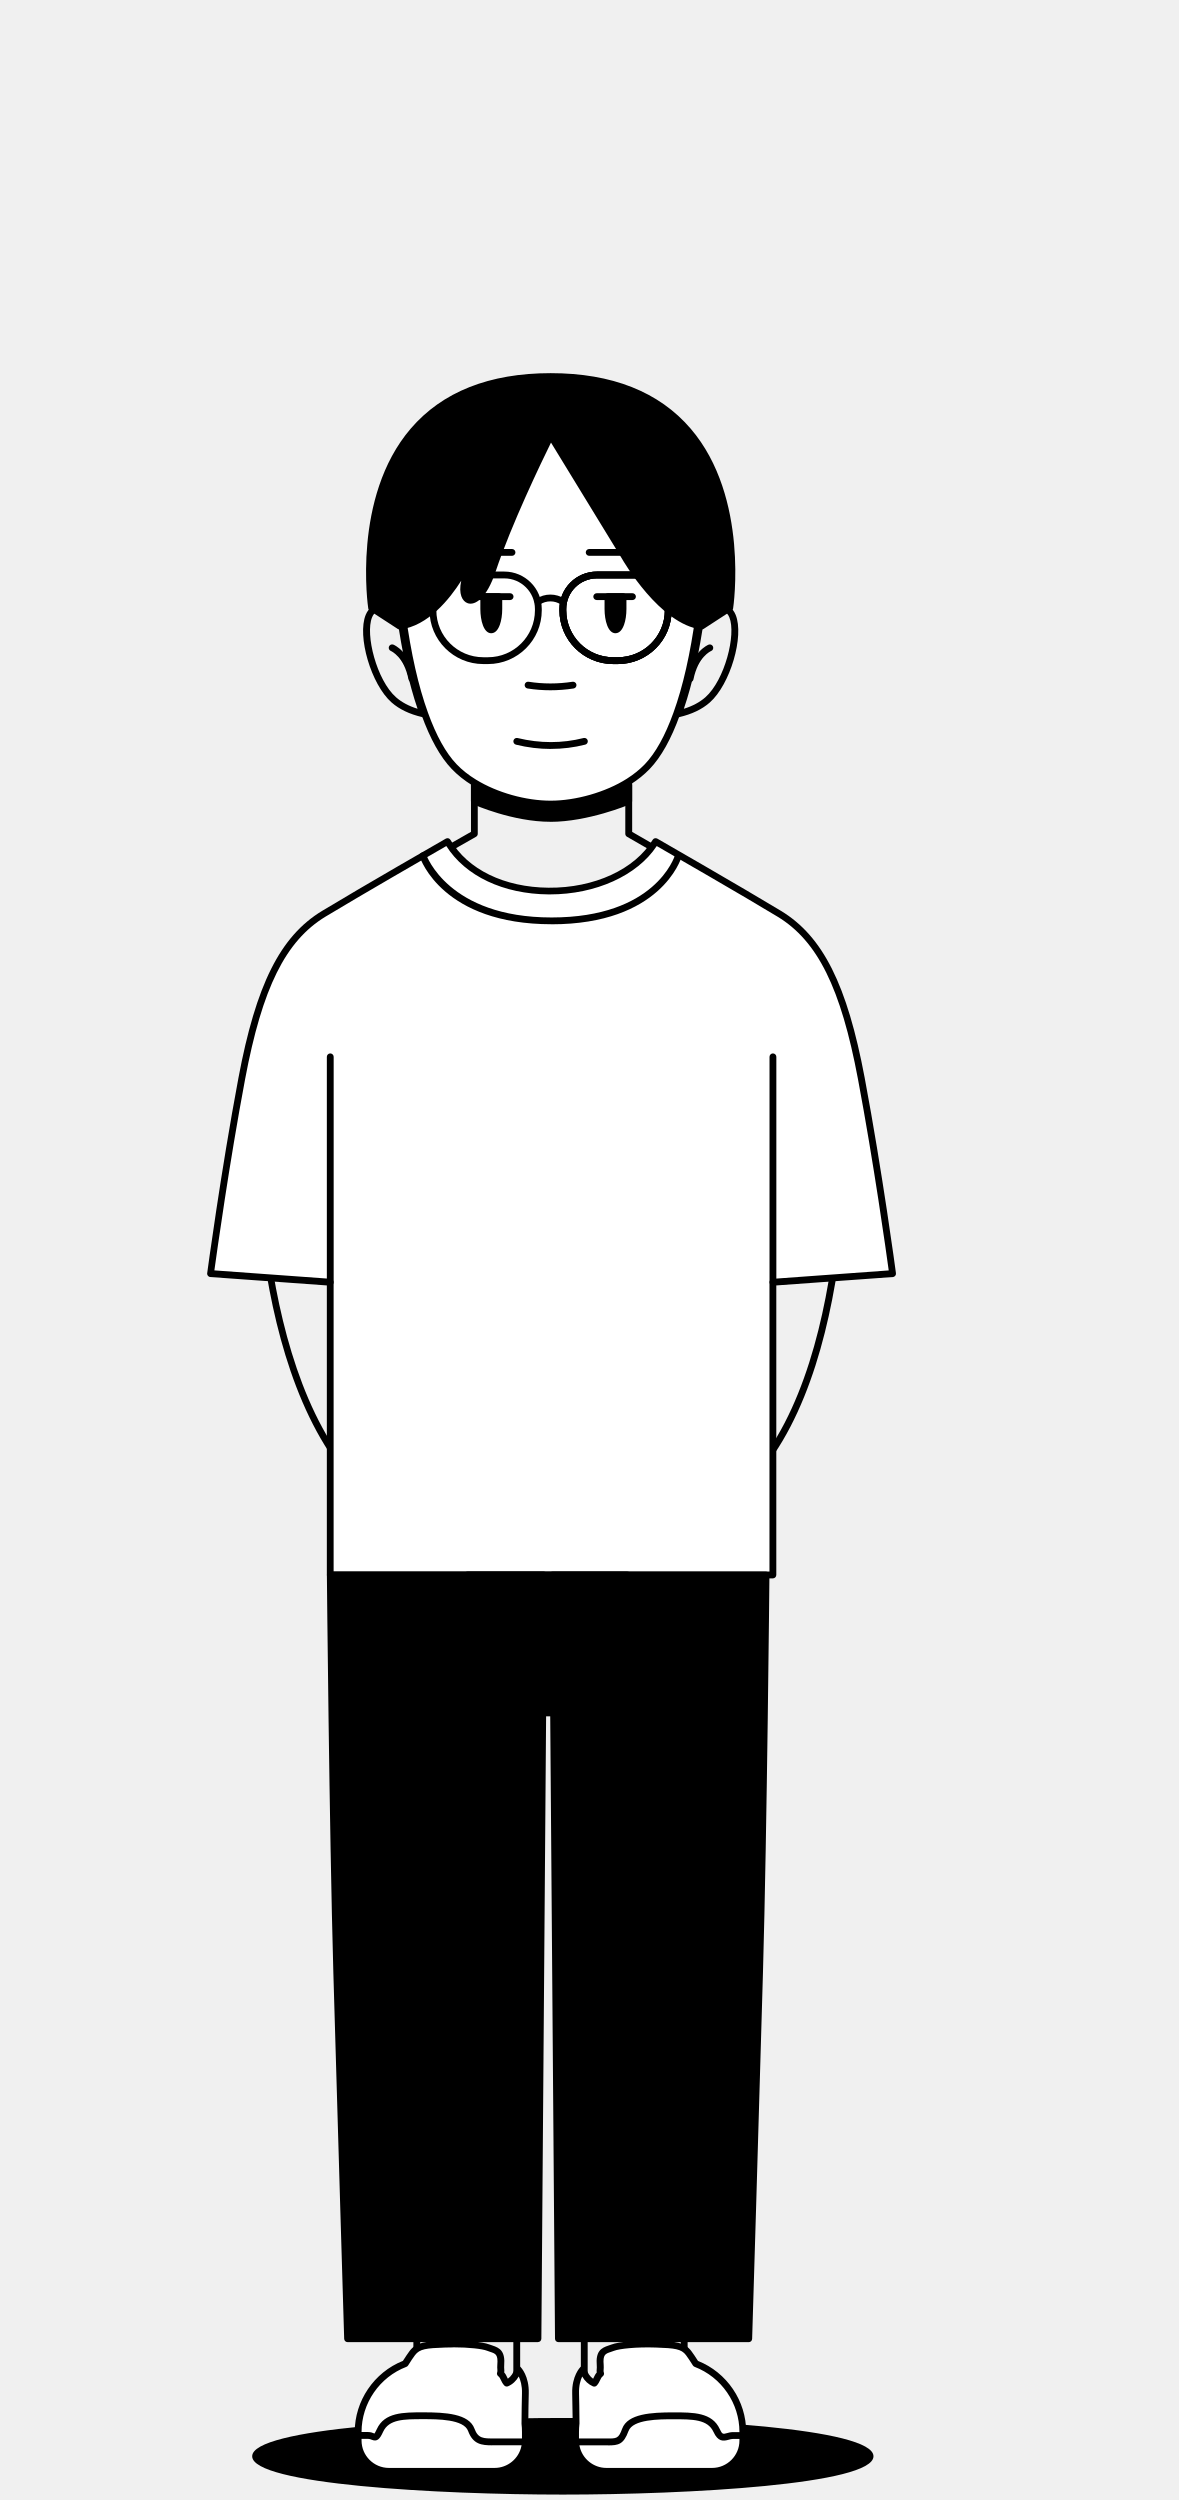
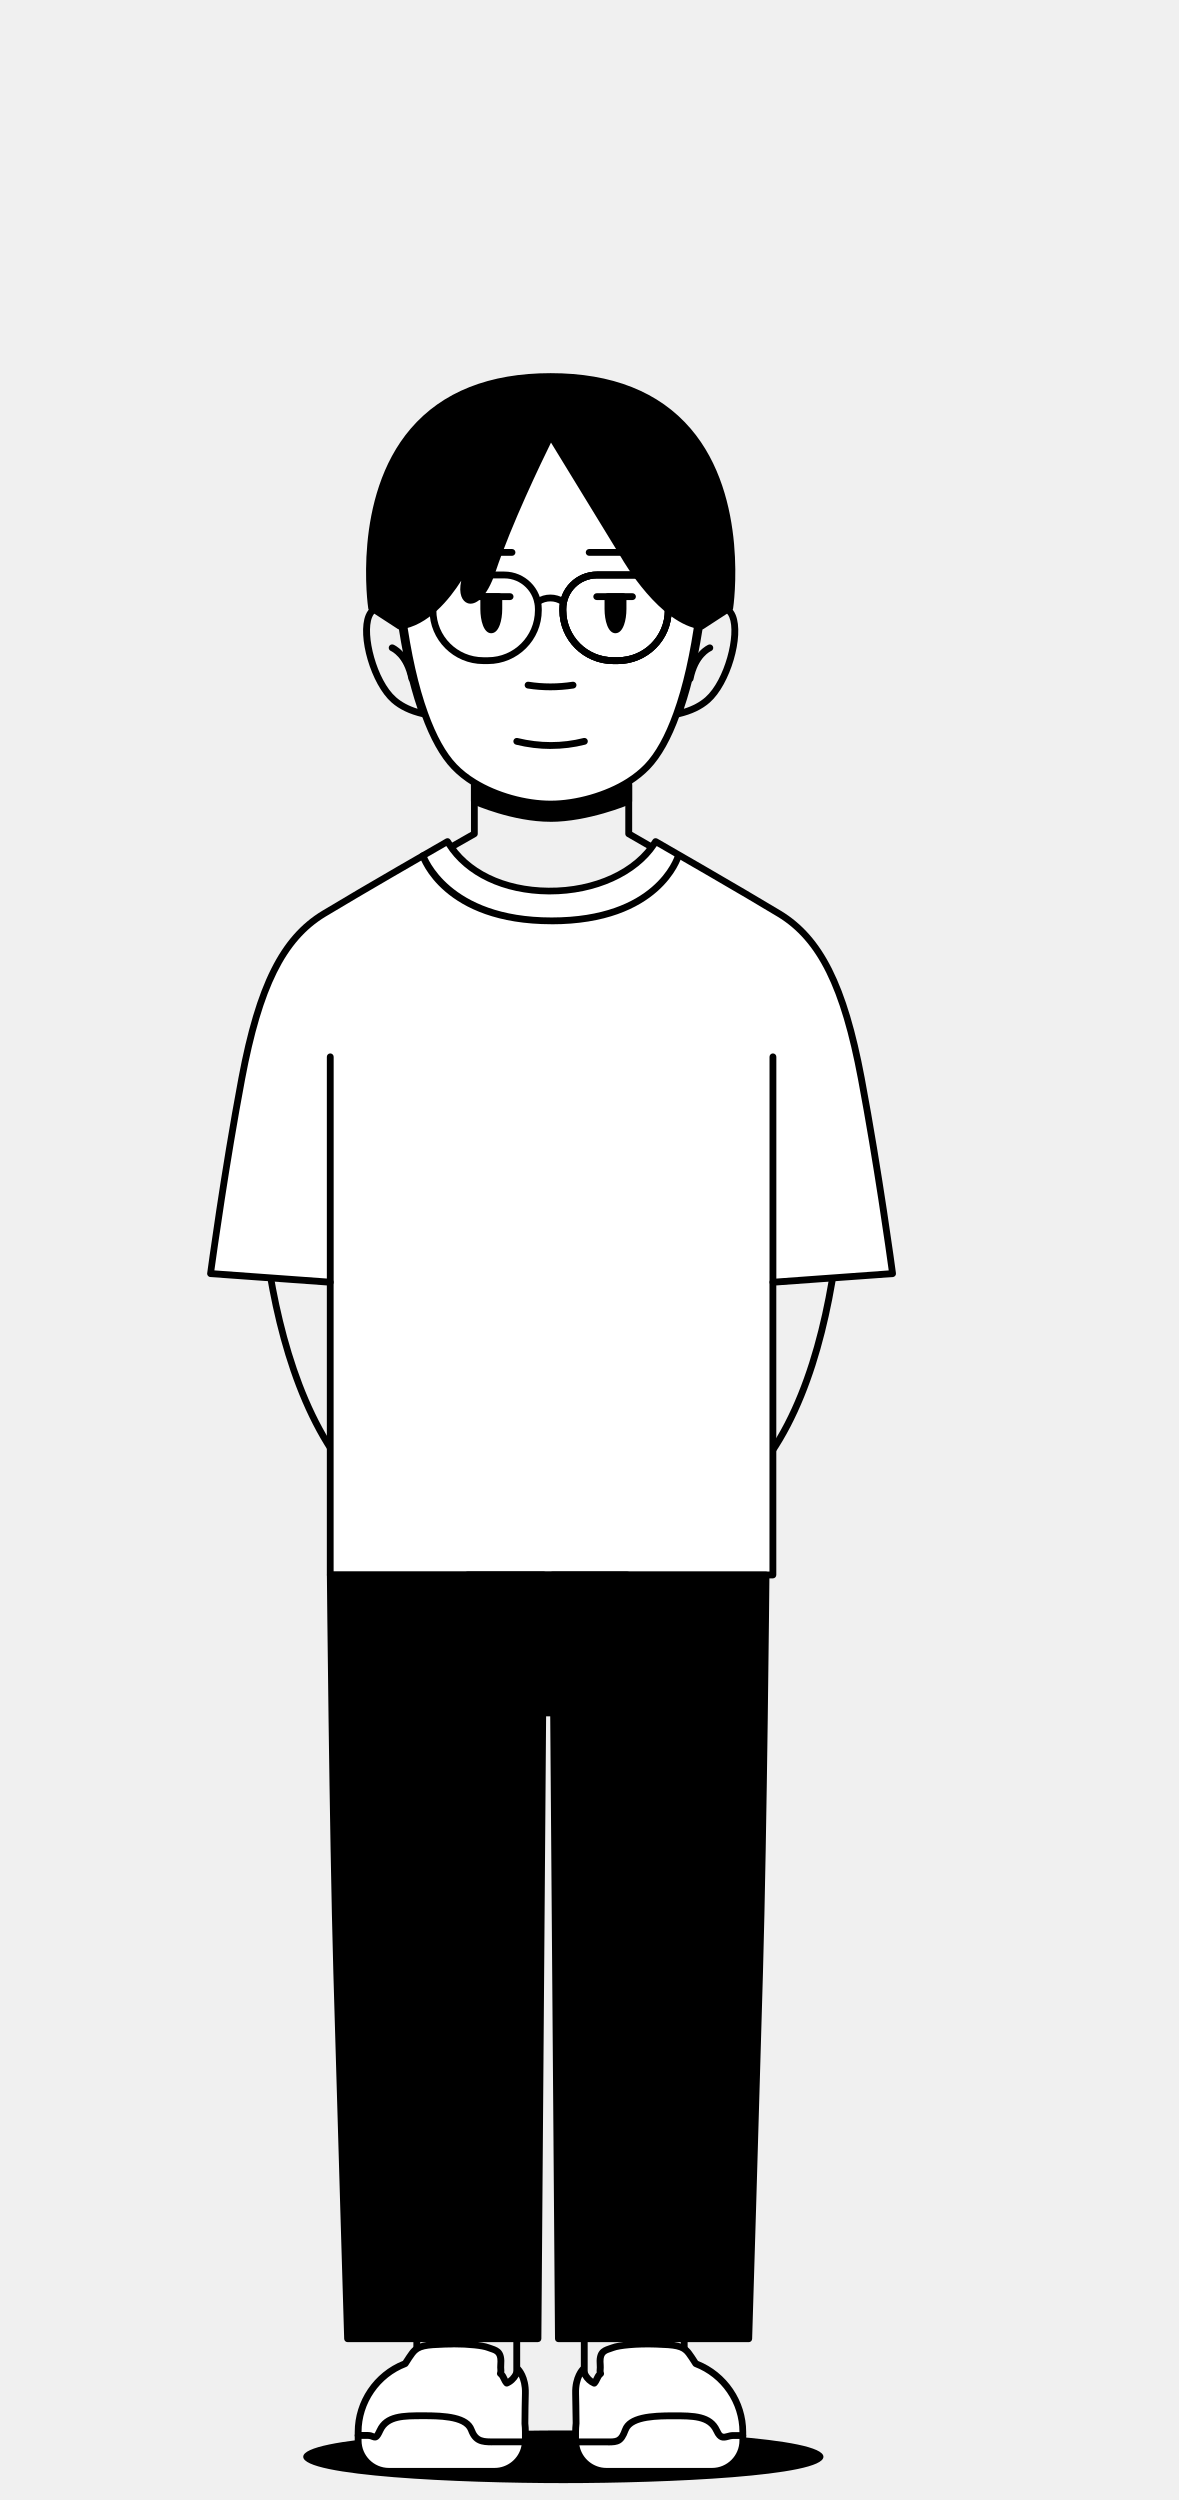
<svg xmlns="http://www.w3.org/2000/svg" id="Layer_2" data-name="Layer 2" viewBox="0 0 259 549.5">
  <defs>
    <style>
      .cls-1 {
        fill: #fff;
      }

      .cls-2 {
        fill: none;
      }
    </style>
  </defs>
  <g id="stand_still" data-name="stand still">
    <g>
-       <ellipse cx="123.71" cy="539.89" rx="67.53" ry="7.67" />
-       <path d="m123.71,548.31c-27.45,0-68.28-2.24-68.28-8.42s40.83-8.42,68.28-8.42,68.28,2.24,68.28,8.42-40.83,8.42-68.28,8.42Zm0-15.33c-18.01,0-34.94.8-47.67,2.24-18.9,2.14-19.11,4.65-19.11,4.68s.22,2.53,19.11,4.68c12.73,1.45,29.66,2.24,47.67,2.24s34.94-.8,47.67-2.24c18.9-2.14,19.11-4.65,19.11-4.68s-.22-2.53-19.11-4.68c-12.73-1.44-29.66-2.24-47.67-2.24Z" />
+       <ellipse cx="123.82" cy="540" rx="56.54" ry="5.28" />
+       <path d="m123.82,545.79c-22.98,0-57.17-1.54-57.17-5.79s34.19-5.79,57.17-5.79,57.17,1.54,57.17,5.79-34.19,5.79-57.17,5.79Zm0-10.55c-15.08,0-29.25.55-39.91,1.54-15.82,1.48-16,3.2-16,3.22s.18,1.74,16,3.22c10.66.99,24.83,1.54,39.91,1.54s29.25-.55,39.91-1.54c15.82-1.48,16-3.2,16-3.22s-.18-1.74-16-3.22c-10.66-.99-24.83-1.54-39.91-1.54Z" />
    </g>
    <path d="m165.4,325.25c-.18,0-.36-.06-.5-.19-.31-.28-.33-.75-.06-1.06,23.51-26.13,19.91-86.3,19.87-86.9,0-21.57-8.65-35.09-26.44-41.39-.04-.02-.08-.03-.12-.06l-20.33-11.73c-.23-.13-.38-.38-.38-.65v-10.01h-32.43v10.01c0,.27-.14.52-.38.65l-20.58,11.73s-.08.04-.12.06c-17.79,6.3-26.44,19.82-26.44,41.34-.04.62-3.29,57.27,19,85.37.26.32.2.8-.12,1.05-.32.26-.8.2-1.05-.12-22.65-28.56-19.36-85.78-19.32-86.35,0-22.16,8.95-36.14,27.38-42.68l20.14-11.48v-10.32c0-.2.08-.39.22-.53s.33-.22.53-.22h33.93c.41,0,.75.34.75.75v10.33l19.9,11.48c18.42,6.55,27.38,20.52,27.38,42.73.04.56,3.68,61.35-20.25,87.95-.15.16-.35.25-.56.25Z" />
    <g>
      <path d="m138.19,171.8v4.28s-9,3.8-17.21,3.8-16.72-3.8-16.72-3.8v-4.05c5.13,3.14,11.6,4.72,16.78,4.72s11.97-1.65,17.15-4.94Z" />
      <path d="m120.98,180.63c-8.27,0-16.67-3.71-17.03-3.87-.27-.12-.44-.39-.44-.69v-4.05c0-.27.15-.52.38-.65.24-.13.53-.13.76.02,4.63,2.84,10.91,4.61,16.39,4.61s12.07-1.85,16.75-4.83c.23-.15.52-.16.76-.02.24.13.39.38.39.66v4.28c0,.3-.18.57-.46.69-.37.16-9.24,3.86-17.5,3.86Zm-15.97-5.05c1.84.76,9.07,3.55,15.97,3.55s14.54-2.81,16.46-3.56v-2.45c-4.78,2.71-10.93,4.37-16.4,4.37s-11.31-1.58-16.03-4.17v2.25Z" />
    </g>
    <g>
      <path class="cls-1" d="m154.35,129.2c-.21,2.09-.45,4.1-.7,6.03-1.2,8.9-2.9,16.09-4.91,21.66-1.93,5.34-4.14,9.19-6.46,11.61-1.19,1.24-2.57,2.34-4.08,3.3-5.18,3.3-11.85,4.94-17.15,4.94s-11.65-1.57-16.78-4.72c-1.65-1.01-3.16-2.18-4.44-3.53-2.33-2.42-4.54-6.27-6.47-11.61-2.01-5.57-3.71-12.76-4.9-21.65-.26-1.93-.5-3.94-.71-6.04-2.11-20.99,7.42-42.54,33.3-42.54,28.08,0,35.41,21.55,33.31,42.54Z" />
      <path d="m121.04,177.49c-5.74,0-12.32-1.85-17.17-4.83-1.77-1.08-3.31-2.31-4.59-3.65-2.49-2.6-4.73-6.6-6.63-11.87-2.13-5.89-3.79-13.23-4.94-21.81-.27-1.93-.5-3.97-.71-6.06-1.33-13.26,1.98-25.38,9.08-33.24,6.08-6.72,14.47-10.12,24.96-10.12,11.11,0,19.74,3.32,25.66,9.86,6.83,7.55,9.81,19.45,8.4,33.5h0c-.2,2.03-.44,4.07-.71,6.06-1.16,8.59-2.82,15.93-4.95,21.81-1.9,5.28-4.13,9.27-6.63,11.87-1.19,1.24-2.61,2.39-4.22,3.41-4.91,3.12-11.63,5.06-17.55,5.06Zm0-90.08c-10.05,0-18.07,3.24-23.85,9.63-6.82,7.54-9.99,19.24-8.7,32.08.21,2.07.44,4.09.7,6.01,1.14,8.47,2.77,15.71,4.87,21.5,1.83,5.08,3.95,8.9,6.3,11.35,1.19,1.25,2.64,2.39,4.29,3.4,4.63,2.84,10.91,4.61,16.39,4.61s12.07-1.85,16.75-4.83c1.51-.96,2.83-2.03,3.94-3.18,2.35-2.45,4.47-6.27,6.3-11.35,2.09-5.78,3.73-13.02,4.87-21.5.26-1.97.5-4,.7-6.01,1.37-13.63-1.48-25.12-8.02-32.35-5.62-6.21-13.88-9.36-24.54-9.36Zm33.31,41.79h0,0Z" />
    </g>
    <g>
      <path d="m92.97,157.64c-.06,0-.11,0-.17-.02-2.77-.64-5.03-1.72-6.73-3.22-4.49-3.95-7.62-14.58-5.68-19.28.65-1.56,1.87-2.37,3.4-2.27,1.64.1,3.2.7,4.65,1.79.16.12.27.3.29.5,1.15,8.47,2.81,15.7,4.93,21.5.09.26.04.55-.14.75-.14.16-.35.25-.56.25Zm-9.44-23.3c-.56,0-1.27.19-1.75,1.35-1.55,3.74,1.01,13.83,5.28,17.58,1.23,1.08,2.81,1.93,4.72,2.52-1.9-5.57-3.41-12.34-4.49-20.14-1.13-.79-2.34-1.23-3.59-1.31-.06,0-.11,0-.17,0Z" />
      <path d="m149.12,157.64c-.21,0-.42-.09-.56-.25-.18-.21-.24-.5-.14-.75,2.12-5.79,3.78-13.02,4.94-21.5.03-.2.13-.38.29-.5,1.44-1.08,3-1.68,4.64-1.78,1.54-.1,2.76.71,3.4,2.27,1.94,4.7-1.19,15.33-5.68,19.28-1.7,1.5-3.96,2.58-6.73,3.22-.06.01-.11.02-.17.02Zm5.68-21.99c-1.08,7.81-2.59,14.57-4.49,20.14,1.91-.59,3.49-1.44,4.72-2.52,0,0,0,0,0,0,4.27-3.76,6.83-13.84,5.28-17.58-.53-1.28-1.36-1.38-1.92-1.35-1.25.08-2.46.52-3.59,1.31Z" />
    </g>
    <g>
      <path d="m121.04,82.76c-47.26,0-39.36,50.84-39.36,50.84l6.16,4.01c8.84-1.08,14.86-13.85,14.86-13.85.09,1.13,0,2.01-.34,3.14-1.89,6.05,2.73,7.92,5.87-1.51,4.12-12.36,12.81-29.65,12.81-29.65l16.27,26.62s8.09,14.18,16.93,15.26l6.16-4.01s7.9-50.84-39.36-50.84Z" />
      <path d="m154.24,138.35s-.06,0-.09,0c-9.11-1.11-17.15-15.04-17.49-15.63l-15.55-25.44c-2.04,4.15-8.74,18.05-12.17,28.34-1.99,5.97-4.54,7.48-6.1,6.98-1.25-.4-2.1-2.08-1.46-4.96-2.52,3.98-7.28,9.97-13.45,10.72-.18.02-.35-.02-.5-.12l-6.16-4.01c-.18-.12-.3-.3-.33-.51-.04-.24-3.61-24.39,9.33-39.5,6.94-8.1,17.29-12.2,30.77-12.2s23.83,4.1,30.77,12.2c12.95,15.11,9.37,39.26,9.33,39.5-.03.21-.15.4-.33.51l-6.16,4.01c-.12.08-.26.12-.41.12Zm-71.87-5.2l5.64,3.67c8.19-1.24,13.95-13.27,14-13.39.15-.31.48-.48.81-.42.33.06.59.34.61.68.1,1.28,0,2.24-.38,3.42-.74,2.36-.34,3.87.23,4.05.63.21,2.56-1.04,4.22-6.03,4.09-12.27,12.77-29.58,12.85-29.75.12-.24.37-.4.64-.41.29-.01.53.13.67.36l16.27,26.62c.09.16,7.85,13.6,16.11,14.87l5.64-3.67c.37-2.9,2.65-24.33-9.04-37.97-6.64-7.74-16.6-11.67-29.63-11.67s-22.99,3.93-29.63,11.67c-11.69,13.64-9.41,35.07-9.04,37.97Zm78.03.44h.01-.01Z" />
    </g>
    <g>
      <path d="m135.82,145.96h-1.05c-6.51,0-11.81-5.3-11.81-11.81v-.29c0-4.54,3.69-8.23,8.23-8.23h8.21c4.54,0,8.23,3.69,8.23,8.23v.29c0,6.51-5.3,11.81-11.81,11.81Zm-4.63-18.83c-3.71,0-6.73,3.02-6.73,6.73v.29c0,5.68,4.62,10.31,10.31,10.31h1.05c5.68,0,10.31-4.62,10.31-10.31v-.29c0-3.71-3.02-6.73-6.73-6.73h-8.21Z" />
      <path d="m135.82,145.96h-1.05c-6.51,0-11.81-5.3-11.81-11.81v-.29c0-4.54,3.69-8.23,8.23-8.23h8.21c4.54,0,8.23,3.69,8.23,8.23v.29c0,6.51-5.3,11.81-11.81,11.81Zm-4.63-18.83c-3.71,0-6.73,3.02-6.73,6.73v.29c0,5.68,4.62,10.31,10.31,10.31h1.05c5.68,0,10.31-4.62,10.31-10.31v-.29c0-3.71-3.02-6.73-6.73-6.73h-8.21Z" />
      <path d="m135.82,145.96h-1.05c-6.51,0-11.81-5.3-11.81-11.81v-.29c0-4.54,3.69-8.23,8.23-8.23h8.21c4.54,0,8.23,3.69,8.23,8.23v.29c0,6.51-5.3,11.81-11.81,11.81Zm-4.63-18.83c-3.71,0-6.73,3.02-6.73,6.73v.29c0,5.68,4.62,10.31,10.31,10.31h1.05c5.68,0,10.31-4.62,10.31-10.31v-.29c0-3.71-3.02-6.73-6.73-6.73h-8.21Z" />
      <path d="m107.27,145.96h-1.05c-6.51,0-11.81-5.3-11.81-11.81v-.29c0-4.54,3.69-8.23,8.23-8.23h8.21c4.54,0,8.23,3.69,8.23,8.23v.29c0,6.51-5.3,11.81-11.81,11.81Zm-4.63-18.83c-3.71,0-6.73,3.02-6.73,6.73v.29c0,5.68,4.62,10.31,10.31,10.31h1.05c5.68,0,10.31-4.62,10.31-10.31v-.29c0-3.71-3.02-6.73-6.73-6.73h-8.21Z" />
      <path d="m123.71,133.01c-.14,0-.29-.04-.42-.13-1.38-.93-3.24-.93-4.62,0-.34.23-.81.14-1.04-.2-.23-.34-.14-.81.2-1.04,1.88-1.27,4.41-1.27,6.29,0,.34.23.44.7.2,1.04-.15.22-.38.33-.62.33Z" />
    </g>
    <path d="m120.98,151.72c-1.69,0-3.37-.13-5.03-.39-.41-.06-.69-.45-.62-.86.06-.41.45-.69.86-.62,3.16.5,6.41.5,9.66,0,.41-.06.79.22.85.63.06.41-.22.79-.63.85-1.7.26-3.41.39-5.1.39Z" />
    <path d="m121.09,164.62c-2.54,0-5.11-.31-7.68-.94-.4-.1-.65-.5-.55-.91.1-.4.5-.65.91-.55,4.9,1.19,9.78,1.19,14.5,0,.4-.1.81.14.91.54.1.4-.14.81-.54.91-2.48.63-5,.94-7.54.94Z" />
    <g>
      <path d="m139.02,131.89h-7.86c-.41,0-.75-.34-.75-.75s.34-.75.75-.75h7.86c.41,0,.75.34.75.75s-.34.75-.75.75Z" />
      <g>
        <path d="m136.95,131.14v2.71c0,1.26-.18,2.41-.49,3.25-.3.83-.71,1.35-1.17,1.35-.91,0-1.66-2.07-1.66-4.6v-2.71h3.31Z" />
        <path d="m135.29,139.19c-1.65,0-2.41-2.77-2.41-5.35v-2.71c0-.41.34-.75.75-.75h3.31c.41,0,.75.34.75.75v2.71c0,1.31-.19,2.56-.53,3.5-.55,1.52-1.32,1.84-1.87,1.84Zm-.91-7.31v1.96c0,2.41.68,3.73.95,3.85-.03-.03.2-.24.42-.86.28-.78.44-1.87.44-2.99v-1.96h-1.81Z" />
      </g>
    </g>
    <g>
      <path d="m112.12,131.89h-8.27c-.41,0-.75-.34-.75-.75s.34-.75.75-.75h8.27c.41,0,.75.34.75.75s-.34.75-.75.75Z" />
      <g>
        <path d="m109.64,131.14v2.71c0,1.26-.18,2.41-.49,3.25-.3.83-.71,1.35-1.17,1.35-.91,0-1.66-2.07-1.66-4.6v-2.71h3.31Z" />
        <path d="m107.98,139.19c-1.65,0-2.4-2.77-2.4-5.35v-2.71c0-.41.34-.75.75-.75h3.31c.41,0,.75.34.75.75v2.71c0,1.31-.19,2.56-.53,3.5-.55,1.52-1.32,1.84-1.87,1.84Zm-.9-7.31v1.96c0,2.41.68,3.73.95,3.85-.03-.03.2-.24.42-.86.28-.78.44-1.87.44-2.99v-1.96h-1.81Z" />
      </g>
    </g>
    <g>
      <path d="m140.26,122.17h-10.76c-.41,0-.75-.34-.75-.75s.34-.75.75-.75h10.76c.41,0,.75.34.75.75s-.34.75-.75.75Z" />
      <path d="m112.54,122.17h-10.76c-.41,0-.75-.34-.75-.75s.34-.75.75-.75h10.76c.41,0,.75.34.75.75s-.34.75-.75.75Z" />
    </g>
    <g>
      <path class="cls-1" d="m156.02,142.39s-3.23,1.3-4.34,6.78" />
      <path d="m151.69,149.92s-.1,0-.15-.01c-.41-.08-.67-.48-.59-.88,1.17-5.81,4.64-7.27,4.79-7.33.38-.16.82.03.98.42.15.38-.03.82-.41.97-.12.05-2.89,1.28-3.89,6.24-.07.36-.38.6-.73.6Z" />
    </g>
    <g>
      <path class="cls-1" d="m86.18,142.39s3.23,1.3,4.34,6.78" />
      <path d="m90.52,149.92c-.35,0-.66-.25-.73-.6-1-4.97-3.77-6.19-3.89-6.24-.38-.16-.56-.6-.4-.98s.59-.56.97-.41c.15.06,3.62,1.52,4.79,7.33.08.41-.18.8-.59.88-.05,0-.1.01-.15.01Z" />
    </g>
    <path d="m78.08,339.21c-.41,0-.75-.34-.75-.75v-103.11c0-.41.34-.75.75-.75s.75.34.75.75v103.11c0,.41-.34.75-.75.75Z" />
    <path d="m164.12,339.21c-.41,0-.75-.34-.75-.75v-103.11c0-.41.34-.75.75-.75s.75.34.75.75v103.11c0,.41-.34.75-.75.75Z" />
    <g>
      <path class="cls-1" d="m196.19,279.94l-26.31,1.9v64.34h-97.29v-64.34l-26.31-1.9s2.93-21.9,6.87-42.89c4.02-21.38,9.44-30.99,18.03-36.2,8.59-5.21,27.19-15.88,27.19-15.88,8.73,15.03,37.32,14,45.74,0,0,0,18.59,10.68,27.19,15.88,8.59,5.21,14.01,14.82,18.03,36.2,3.94,20.99,6.87,42.89,6.87,42.89Z" />
      <path d="m169.88,346.93h-97.29c-.41,0-.75-.34-.75-.75v-63.64l-25.61-1.85c-.21-.01-.4-.11-.53-.27-.13-.16-.19-.37-.16-.57.03-.22,2.97-22.16,6.87-42.93,3.85-20.48,9.17-31.12,18.38-36.7,8.5-5.15,27.02-15.79,27.2-15.89.36-.2.81-.08,1.02.27,3.78,6.51,11.84,10.44,21.57,10.52,10.04.09,18.98-4.05,22.88-10.53.21-.35.66-.46,1.02-.26.19.11,18.7,10.74,27.2,15.89,9.2,5.59,14.53,16.22,18.38,36.7,3.9,20.77,6.85,42.71,6.87,42.93.03.21-.03.41-.16.57-.13.16-.32.26-.53.27l-25.61,1.85v63.64c0,.41-.34.75-.75.75Zm-96.54-1.5h95.79v-63.59c0-.39.3-.72.7-.75l25.51-1.85c-.56-4.11-3.28-23.55-6.76-42.06-3.76-20.02-8.88-30.36-17.68-35.7-7.6-4.61-23.24-13.61-26.55-15.52-4.3,6.5-13.4,10.63-23.49,10.63-.1,0-.19,0-.29,0-9.95-.08-18.28-4.03-22.47-10.63-3.33,1.92-18.94,10.91-26.54,15.51-8.8,5.34-13.92,15.68-17.68,35.7-3.48,18.51-6.19,37.95-6.76,42.06l25.51,1.85c.39.03.7.35.7.75v63.59Z" />
    </g>
    <path d="m72.59,282.59c-.41,0-.75-.34-.75-.75v-49.55c0-.41.34-.75.75-.75s.75.34.75.75v49.55c0,.41-.34.75-.75.75Z" />
    <path d="m169.89,282.59c-.41,0-.75-.34-.75-.75v-49.55c0-.41.34-.75.75-.75s.75.34.75.75v49.55c0,.41-.34.75-.75.75Z" />
    <g>
      <path d="m119.51,346.18l-1.28,167.87h-41.83s-1.46-48.39-2.38-80.5c-.91-32.12-1.42-87.36-1.42-87.36h46.92Z" />
      <path d="m118.23,514.8h-41.83c-.41,0-.74-.32-.75-.73,0,0-1.46-48.39-2.38-80.5-.9-31.76-1.42-86.83-1.42-87.38,0-.2.08-.39.22-.54.14-.14.33-.22.53-.22h46.92c.2,0,.39.08.53.22.14.14.22.33.22.53l-1.28,167.87c0,.41-.34.74-.75.74Zm-41.11-1.5h40.36l1.27-166.37h-45.41c.07,6.76.57,56.88,1.42,86.59.85,29.8,2.17,73.62,2.36,79.77Z" />
    </g>
    <g>
      <path d="m168.36,346.18s-.51,55.25-1.42,87.36c-.91,32.12-2.38,80.5-2.38,80.5h-41.82l-1.29-167.87h46.92Z" />
      <path d="m164.56,514.8h-41.82c-.41,0-.75-.33-.75-.74l-1.29-167.87c0-.2.08-.39.22-.53.14-.14.33-.22.53-.22h46.92c.2,0,.39.08.53.22.14.14.22.33.22.54,0,.55-.52,55.62-1.42,87.38-.9,31.75-2.36,80.02-2.38,80.5-.01.41-.34.73-.75.73Zm-41.08-1.5h40.35c.19-6.18,1.51-50.16,2.36-79.77.85-29.71,1.35-79.84,1.42-86.59h-45.4l1.28,166.37Z" />
    </g>
    <path d="m113.58,525.36h-21.97c-.41,0-.75-.34-.75-.75v-21.97c0-.41.34-.75.75-.75h21.97c.41,0,.75.34.75.75v21.97c0,.41-.34.75-.75.75Zm-21.22-1.5h20.47v-20.47h-20.47v20.47Z" />
    <g>
      <path class="cls-1" d="m115.48,536.44v-1.9c0-.63-.04-1.25-.11-1.86.02-2.34.05-4.94.1-6.59.11-3.59-1.58-5.28-1.58-5.28-.56,1.69-1.5,2.58-2.51,3.03-.64-.72-.63-1.52-1.39-2.11.23-.6,0-.96.07-1.83.28-3.34-1.13-3.24-2.75-3.87-1.44-.56-5.42-.92-9.51-.77-4.08.14-5.92.28-7.18,1.97-.5.66-1.06,1.52-1.56,2.32-6.05,2.3-10.34,8.15-10.34,15.01v1.9c0,3.73,3.03,6.76,6.76,6.76h23.24c3.26,0,5.98-2.31,6.62-5.37h0s0,0,0,0c.09-.45.14-.91.14-1.39" />
      <path d="m108.72,543.95h-23.24c-4.14,0-7.51-3.37-7.51-7.51v-1.9c0-6.84,4.25-13.09,10.59-15.62.56-.88,1.05-1.61,1.46-2.16,1.48-1.97,3.56-2.13,7.76-2.27,4.1-.14,8.22.21,9.81.83.22.08.43.16.64.22,1.63.54,2.85,1.21,2.59,4.41-.03.3,0,.53.01.75.02.23.04.48,0,.77.31.35.49.72.64,1.06.05.11.1.21.15.31.69-.48,1.22-1.24,1.56-2.28.08-.25.29-.43.54-.49.25-.06.52.02.7.2.08.08,1.92,1.96,1.8,5.83-.05,1.64-.08,4.24-.1,6.57.07.56.11,1.21.11,1.85v1.9c0,.5-.05,1.01-.15,1.51,0,.01,0,.02,0,.03-.72,3.46-3.81,5.97-7.35,5.97Zm-9.11-27.99c-.58,0-1.18,0-1.78.03-4.15.14-5.58.3-6.61,1.67-.42.56-.93,1.32-1.52,2.27-.09.14-.22.24-.37.3-5.9,2.25-9.86,8-9.86,14.31v1.9c0,3.31,2.7,6.01,6.01,6.01h23.24c2.83,0,5.31-2.01,5.88-4.78.09-.41.13-.82.13-1.24v-1.9c0-.58-.03-1.18-.1-1.78.02-2.44.05-5.05.1-6.7.05-1.69-.34-2.92-.71-3.7-.58,1-1.36,1.73-2.34,2.15-.3.13-.64.05-.86-.19-.36-.4-.55-.81-.72-1.16-.17-.37-.3-.64-.58-.86-.26-.2-.36-.55-.24-.86.07-.18.06-.3.04-.62-.02-.26-.05-.58-.01-1.01.19-2.27-.36-2.46-1.56-2.86-.23-.08-.47-.16-.71-.25-1.03-.4-3.95-.75-7.42-.75Z" />
    </g>
    <g>
      <path class="cls-1" d="m78.72,535.31h2.18c1.48,0,1.51,1.35,2.63-1.09,1.48-3.24,5.14-3.24,9.51-3.24s9.51.21,10.56,3.1,2.94,2.64,5.68,2.64h6.2" />
      <path d="m108.15,537.48c-2.26,0-4.18-.2-5.26-3.14-.95-2.61-6.75-2.61-9.86-2.61-4.22,0-7.55,0-8.83,2.8-.72,1.58-1.29,2.24-2.55,1.71-.23-.09-.44-.18-.76-.18h-2.18c-.41,0-.75-.34-.75-.75s.34-.75.75-.75h2.18c.62,0,1.05.18,1.33.3.03.01.06.02.08.04.09-.12.25-.39.53-.99,1.68-3.68,5.81-3.68,10.19-3.68,4.82,0,10.06.28,11.27,3.59.8,2.18,1.99,2.17,4.37,2.15h6.8c.41,0,.75.33.75.75s-.34.75-.75.75h-6.79c-.18,0-.36,0-.53,0Z" />
    </g>
    <path d="m150.39,525.36h-21.97c-.41,0-.75-.34-.75-.75v-21.97c0-.41.34-.75.75-.75h21.97c.41,0,.75.34.75.75v21.97c0,.41-.34.75-.75.75Zm-21.22-1.5h20.47v-20.47h-20.47v20.47Z" />
    <g>
      <path class="cls-1" d="m126.52,536.44v-1.9c0-.63.04-1.25.11-1.86-.02-2.34-.05-4.94-.1-6.59-.11-3.59,1.58-5.28,1.58-5.28.56,1.69,1.5,2.58,2.51,3.03.64-.72.63-1.52,1.39-2.11-.23-.6,0-.96-.07-1.83-.28-3.34,1.13-3.24,2.75-3.87,1.44-.56,5.42-.92,9.51-.77,4.08.14,5.92.28,7.18,1.97.5.66,1.06,1.52,1.56,2.32,6.05,2.3,10.34,8.15,10.34,15.01v1.9c0,3.73-3.03,6.76-6.76,6.76h-23.24c-3.26,0-5.98-2.31-6.62-5.37h0s0,0,0,0c-.09-.45-.14-.91-.14-1.39" />
      <path d="m156.52,543.95h-23.24c-3.53,0-6.61-2.5-7.35-5.94,0,0,0-.02,0-.03-.11-.51-.16-1.02-.16-1.54v-1.9c0-.65.04-1.3.11-1.95-.03-2.84-.07-5.11-.11-6.48-.11-3.87,1.73-5.76,1.8-5.83.18-.18.45-.26.7-.2.25.06.46.25.54.49.35,1.04.87,1.8,1.56,2.28.05-.1.1-.2.15-.31.16-.34.33-.71.64-1.06-.04-.28-.02-.54,0-.77.02-.22.04-.45.01-.75-.27-3.2.96-3.87,2.58-4.41.21-.07.42-.14.64-.22,1.59-.62,5.71-.96,9.81-.83,4.2.14,6.28.3,7.76,2.27.41.55.9,1.27,1.46,2.16,6.35,2.53,10.59,8.77,10.59,15.62v1.9c0,4.14-3.37,7.51-7.51,7.51Zm-29.12-6.25c.59,2.75,3.06,4.75,5.88,4.75h23.24c3.31,0,6.01-2.7,6.01-6.01v-1.9c0-6.31-3.96-12.06-9.86-14.31-.15-.06-.28-.17-.37-.3-.59-.95-1.11-1.71-1.52-2.27-1.03-1.37-2.46-1.53-6.61-1.67-4.23-.15-8.01.25-9.21.72-.24.09-.48.17-.71.25-1.21.4-1.76.59-1.56,2.86.04.43,0,.75-.01,1.01-.03.32-.03.44.04.62.12.31.02.66-.24.86-.28.22-.41.49-.58.86-.17.36-.36.76-.72,1.16-.22.24-.56.31-.86.19-.98-.43-1.77-1.15-2.35-2.16-.37.77-.75,1.99-.7,3.7.04,1.4.08,3.62.1,6.61-.07.68-.11,1.28-.11,1.87v1.9c0,.41.04.83.13,1.23,0,0,0,.02,0,.03Z" />
    </g>
    <g>
      <path class="cls-1" d="m163.28,535.31h-2.18c-1.48,0-2.46,1.35-3.57-1.09-1.48-3.24-5.14-3.24-9.51-3.24-4.37,0-9.51.21-10.56,3.1s-1.99,2.64-4.74,2.64h-6.2" />
      <path d="m133.65,537.48c-.11,0-.23,0-.34,0h-6.79c-.41,0-.75-.34-.75-.75s.34-.75.75-.75h6.8c2.24.02,2.64.02,3.43-2.15,1.21-3.31,6.45-3.59,11.27-3.59,4.38,0,8.51,0,10.19,3.68.53,1.17.73,1.12,1.54.89.37-.1.82-.23,1.34-.23h2.18c.41,0,.75.34.75.75s-.34.75-.75.75h-2.18c-.31,0-.61.09-.94.18-1.18.33-2.33.46-3.32-1.71-1.28-2.8-4.61-2.8-8.83-2.8-3.11,0-8.91,0-9.86,2.61-1.06,2.9-2.18,3.14-4.51,3.14Z" />
    </g>
    <path d="m121.24,203.15c-23.88,0-28.79-14.23-28.99-14.84-.13-.39.09-.81.48-.94.39-.13.82.09.95.48.05.14,4.83,13.81,27.56,13.81s26.99-13.23,27.16-13.79c.12-.4.54-.62.93-.5.4.12.62.54.5.93-.18.61-4.7,14.86-28.6,14.86Z" />
    <g>
      <rect x="102.74" y="346.18" width="35.17" height="30.32" />
      <path d="m137.9,377.25h-35.17c-.41,0-.75-.34-.75-.75v-30.32c0-.41.34-.75.75-.75h35.17c.41,0,.75.34.75.75v30.32c0,.41-.34.75-.75.75Zm-34.42-1.5h33.67v-28.82h-33.67v28.82Z" />
    </g>
    <rect class="cls-2" width="259" height="549.5" />
  </g>
</svg>
